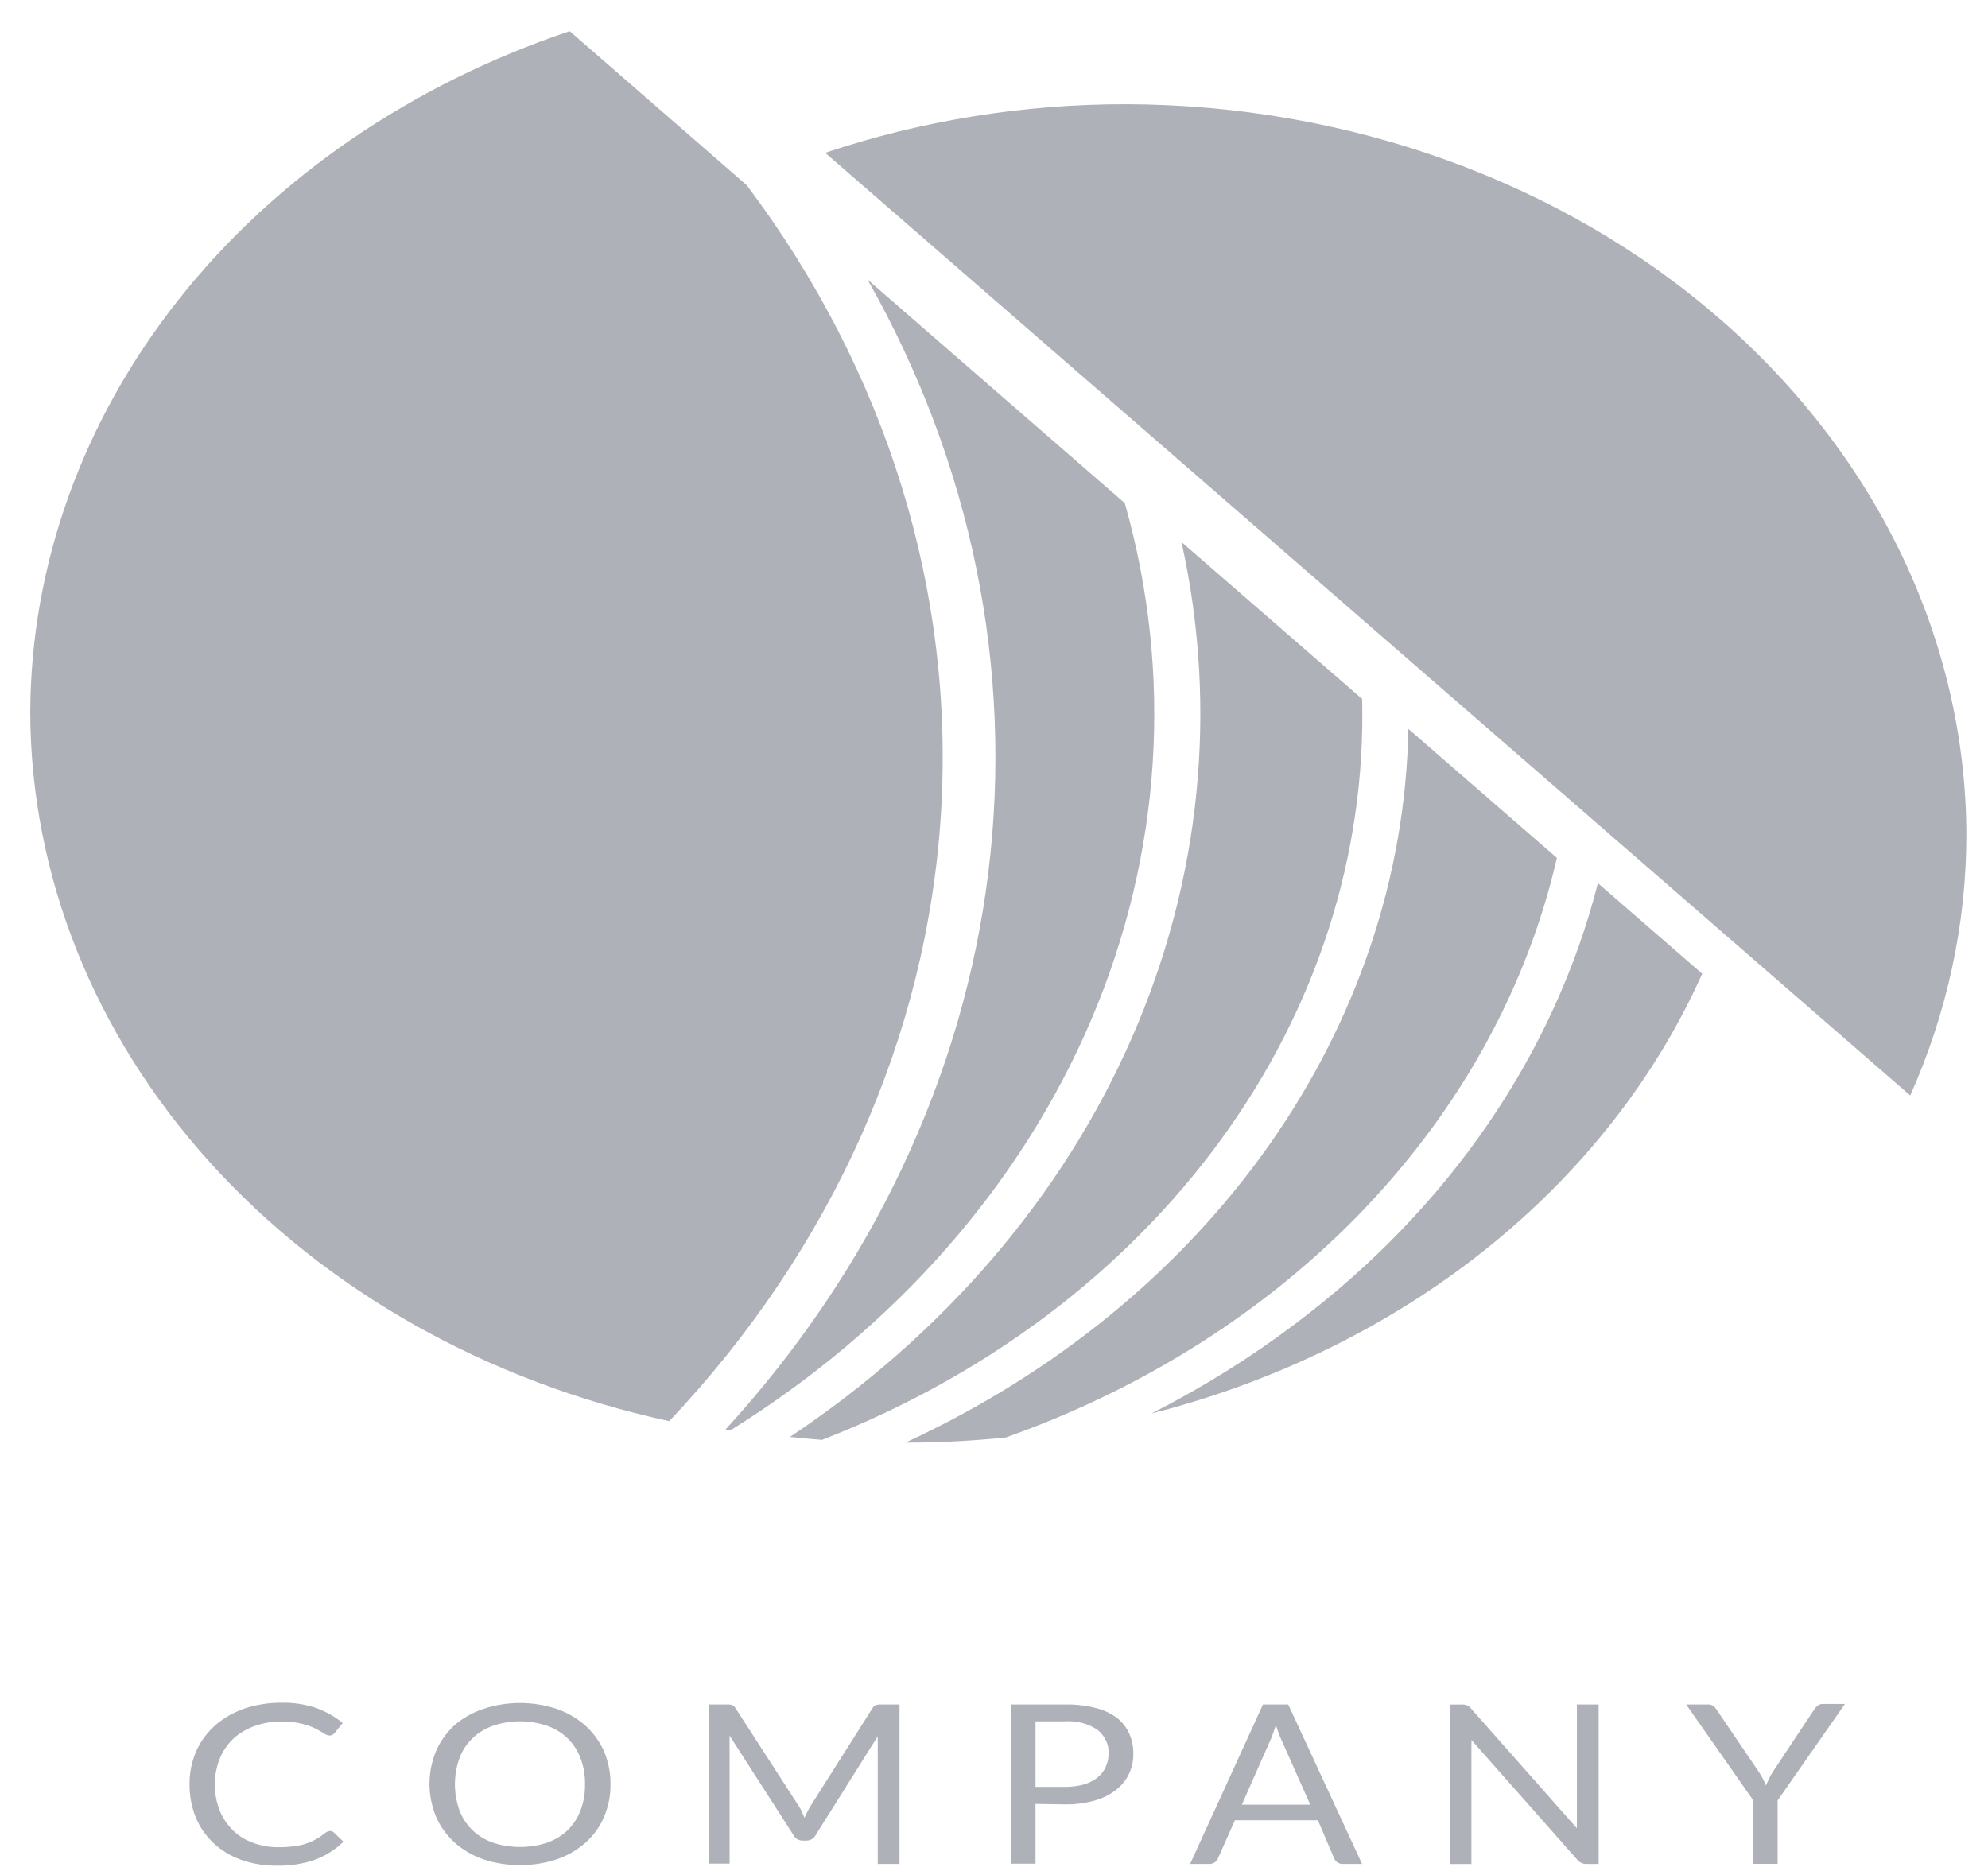
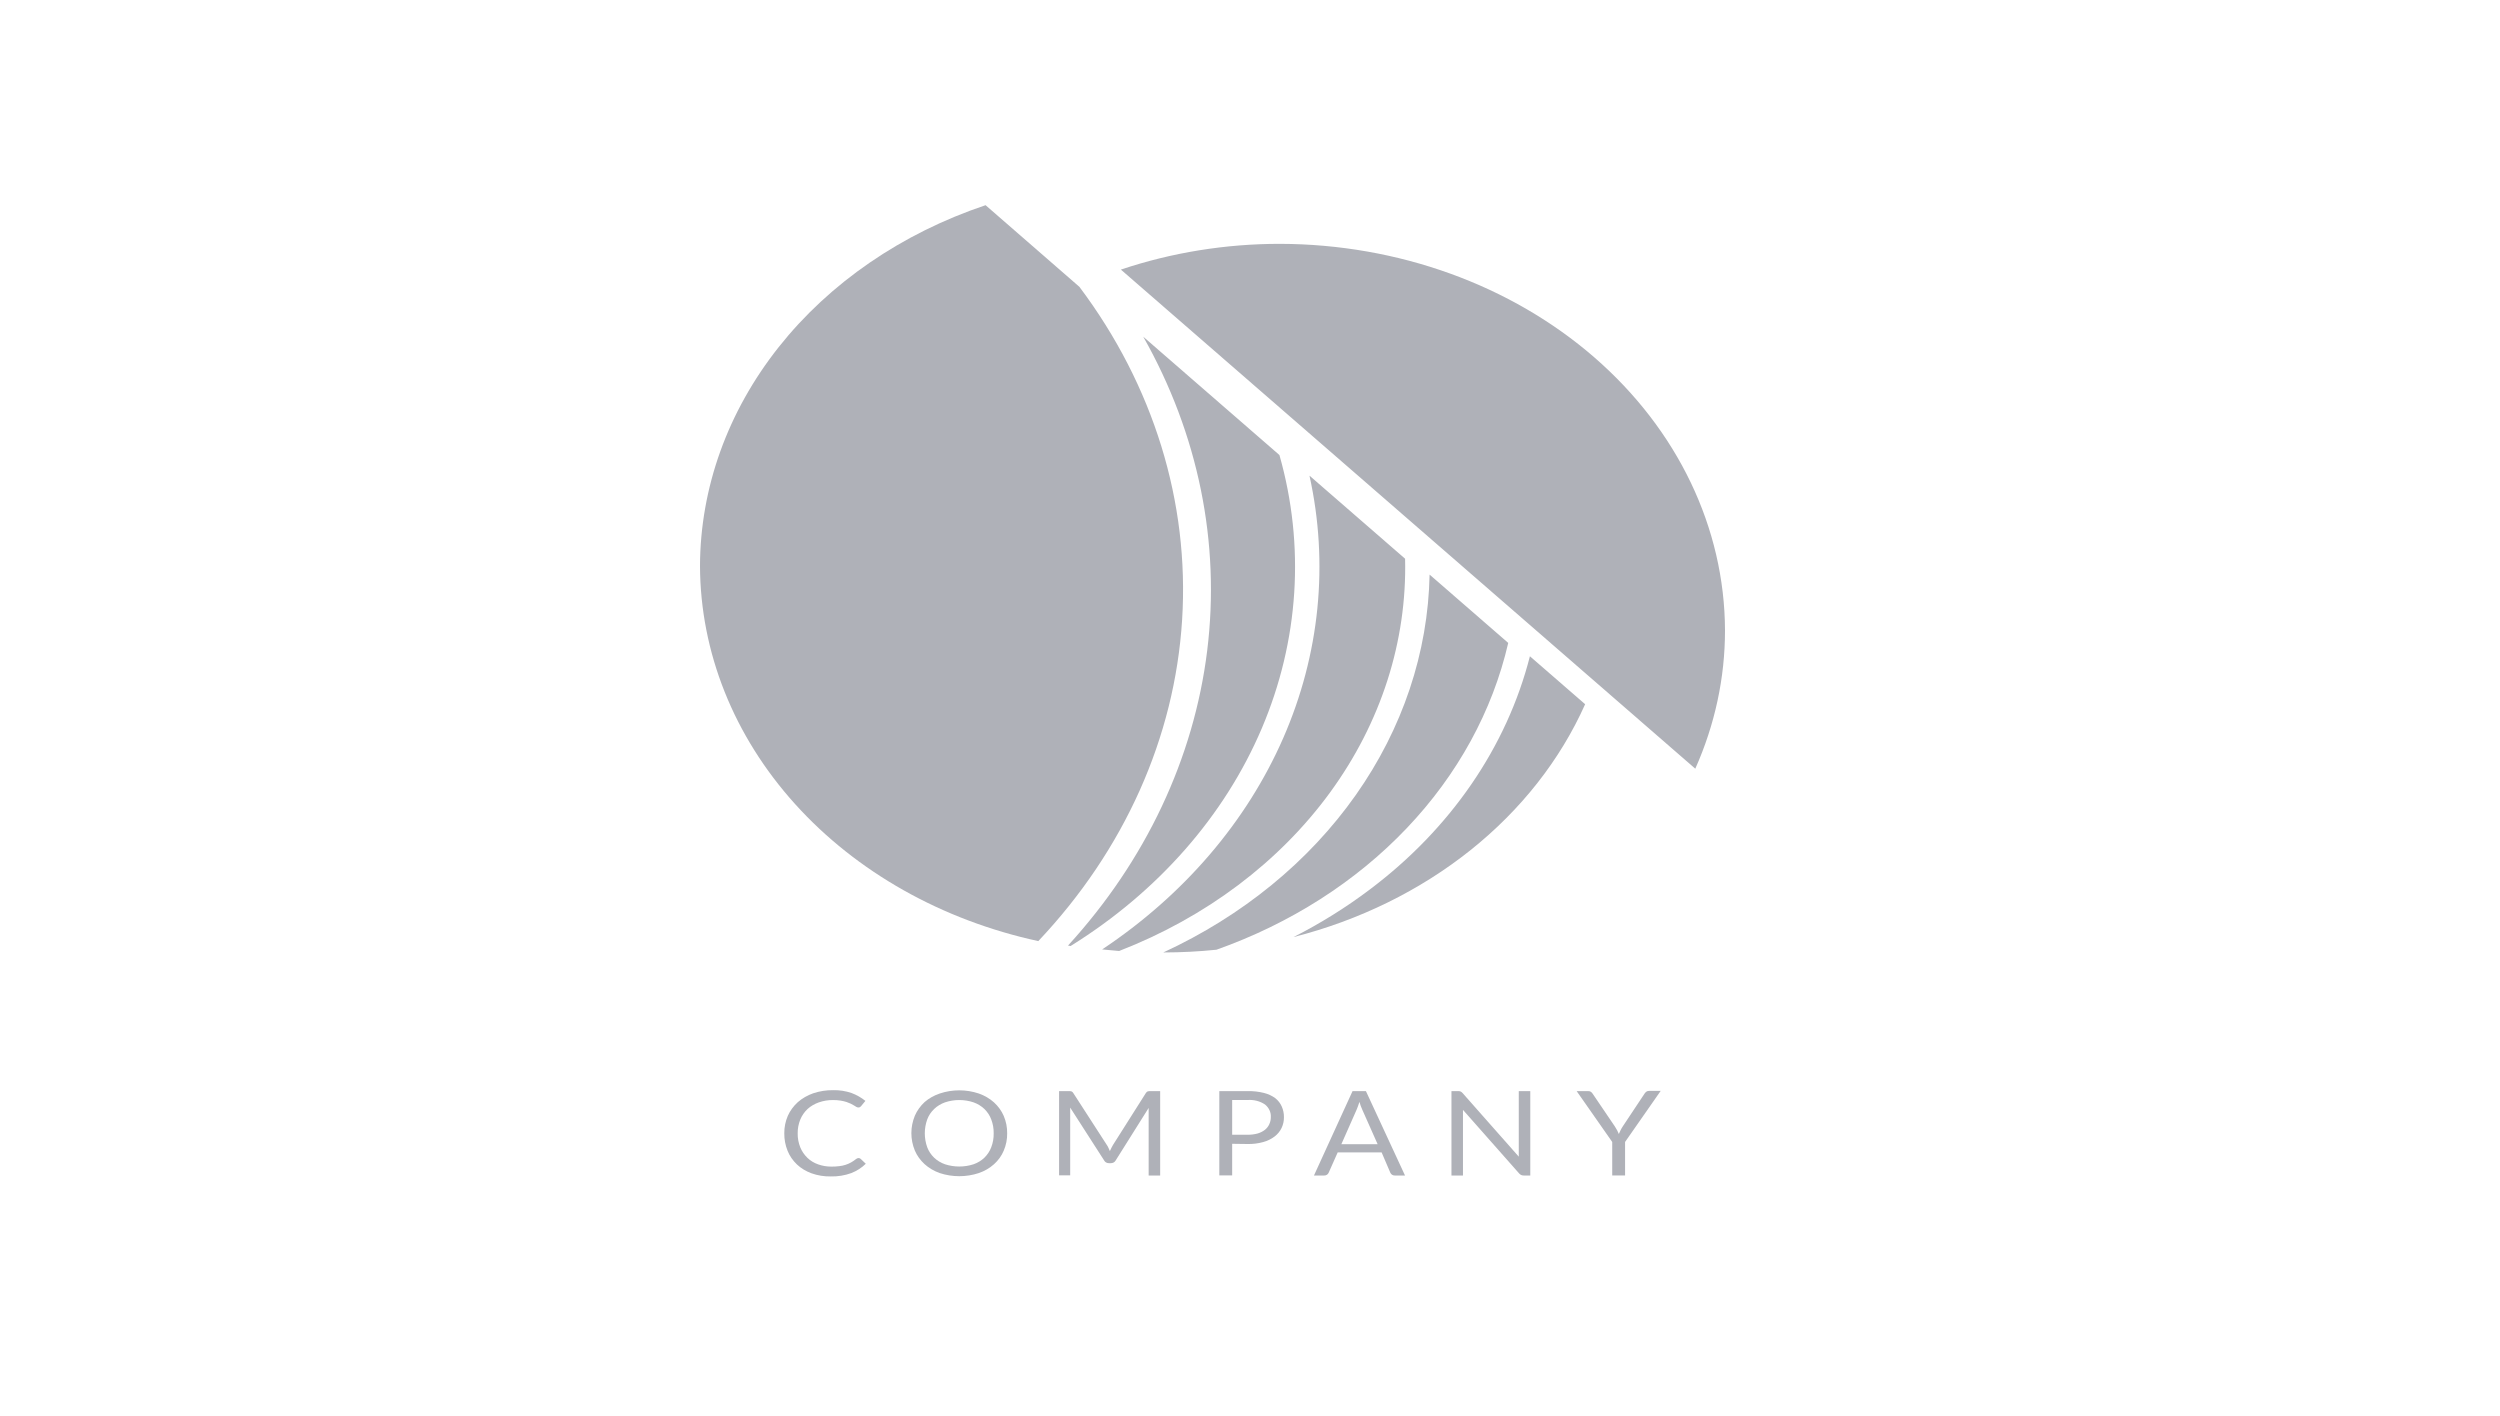
- <svg xmlns="http://www.w3.org/2000/svg" version="1.1" width="34" height="32" viewBox="0 0 34 32">
-   <path fill="#afb1b8" d="M5.643 31.315c0.012 0 0.024 0.003 0.035 0.007s0.021 0.011 0.029 0.018l0.166 0.159c-0.129 0.129-0.288 0.231-0.467 0.302-0.21 0.076-0.435 0.113-0.663 0.108-0.213 0.004-0.426-0.031-0.623-0.101-0.178-0.065-0.338-0.162-0.469-0.285-0.134-0.128-0.237-0.278-0.303-0.44-0.073-0.182-0.108-0.373-0.106-0.565-0.003-0.193 0.036-0.386 0.114-0.567 0.073-0.164 0.182-0.314 0.322-0.44 0.142-0.124 0.312-0.222 0.499-0.287 0.205-0.069 0.422-0.103 0.642-0.101 0.204-0.004 0.407 0.027 0.596 0.092 0.165 0.062 0.316 0.148 0.447 0.255l-0.139 0.17c-0.010 0.012-0.022 0.022-0.035 0.031-0.016 0.010-0.036 0.014-0.056 0.013-0.022-0.001-0.042-0.008-0.060-0.018l-0.075-0.045-0.104-0.058c-0.045-0.021-0.091-0.040-0.139-0.056-0.062-0.019-0.125-0.034-0.189-0.045-0.082-0.013-0.164-0.019-0.247-0.018-0.158-0.002-0.315 0.024-0.461 0.076-0.136 0.048-0.26 0.121-0.361 0.213-0.104 0.098-0.183 0.214-0.235 0.339-0.058 0.144-0.087 0.295-0.085 0.448-0.002 0.155 0.026 0.309 0.085 0.455 0.051 0.125 0.129 0.239 0.231 0.338 0.095 0.092 0.213 0.163 0.345 0.209 0.136 0.049 0.281 0.073 0.428 0.072 0.085 0.001 0.17-0.004 0.253-0.014 0.137-0.015 0.268-0.056 0.384-0.121 0.058-0.033 0.113-0.071 0.164-0.112 0.021-0.018 0.049-0.028 0.079-0.029z" />
-   <path fill="#afb1b8" d="M10.441 30.517c0.003 0.192-0.035 0.382-0.112 0.561-0.068 0.163-0.174 0.311-0.313 0.436s-0.306 0.222-0.491 0.286c-0.407 0.135-0.856 0.135-1.263 0-0.184-0.065-0.35-0.163-0.488-0.287-0.138-0.127-0.246-0.276-0.316-0.44-0.15-0.364-0.15-0.761 0-1.125 0.071-0.164 0.178-0.314 0.316-0.442 0.139-0.12 0.305-0.214 0.488-0.276 0.406-0.137 0.857-0.137 1.263 0 0.185 0.065 0.351 0.163 0.49 0.287 0.137 0.125 0.243 0.273 0.314 0.435 0.077 0.181 0.115 0.372 0.112 0.565zM10.005 30.517c0.003-0.153-0.023-0.306-0.079-0.451-0.047-0.125-0.122-0.239-0.222-0.338-0.097-0.093-0.217-0.166-0.351-0.213-0.296-0.099-0.623-0.099-0.918 0-0.134 0.047-0.254 0.12-0.351 0.213-0.101 0.097-0.178 0.212-0.224 0.338-0.106 0.294-0.106 0.609 0 0.903 0.047 0.125 0.123 0.24 0.224 0.338 0.098 0.092 0.217 0.164 0.351 0.211 0.296 0.096 0.622 0.096 0.918 0 0.134-0.047 0.254-0.119 0.351-0.211 0.1-0.098 0.175-0.213 0.222-0.338 0.056-0.145 0.082-0.298 0.079-0.451z" />
-   <path fill="#afb1b8" d="M13.715 30.99l0.044 0.101c0.017-0.036 0.031-0.069 0.048-0.101 0.016-0.034 0.034-0.067 0.054-0.099l1.062-1.677c0.021-0.029 0.039-0.047 0.060-0.052 0.028-0.007 0.058-0.011 0.087-0.009h0.314v2.727h-0.372v-2.005c0-0.025 0-0.054 0-0.085-0.002-0.031-0.002-0.063 0-0.094l-1.068 1.7c-0.014 0.025-0.035 0.047-0.063 0.062s-0.059 0.023-0.091 0.023h-0.060c-0.032 0-0.064-0.007-0.091-0.022s-0.049-0.037-0.062-0.062l-1.099-1.711c0 0.032 0 0.065 0 0.097s0 0.061 0 0.087v2.005h-0.359v-2.722h0.314c0.030-0.002 0.059 0.002 0.087 0.009 0.026 0.011 0.046 0.030 0.058 0.052l1.084 1.678c0.021 0.031 0.039 0.064 0.054 0.097z" />
-   <path fill="#afb1b8" d="M17.71 30.855v1.021h-0.415v-2.723h0.926c0.175-0.003 0.349 0.017 0.517 0.059 0.134 0.033 0.259 0.091 0.366 0.17 0.092 0.074 0.163 0.165 0.208 0.267 0.049 0.111 0.073 0.229 0.071 0.348 0.002 0.119-0.024 0.238-0.077 0.348-0.050 0.104-0.127 0.198-0.224 0.273-0.107 0.082-0.232 0.143-0.368 0.18-0.162 0.045-0.331 0.066-0.501 0.063l-0.503-0.007zM17.71 30.562h0.503c0.109 0.001 0.218-0.013 0.322-0.041 0.086-0.025 0.165-0.065 0.233-0.117 0.062-0.050 0.111-0.112 0.141-0.18 0.034-0.073 0.051-0.151 0.050-0.229 0.005-0.076-0.009-0.151-0.042-0.222s-0.082-0.134-0.145-0.186c-0.159-0.108-0.358-0.16-0.559-0.146h-0.503v1.122z" />
-   <path fill="#afb1b8" d="M23.294 31.88h-0.328c-0.033 0.001-0.065-0.008-0.091-0.025-0.024-0.017-0.042-0.039-0.054-0.063l-0.282-0.659h-1.419l-0.293 0.659c-0.011 0.024-0.029 0.045-0.052 0.061-0.026 0.018-0.060 0.028-0.093 0.027h-0.328l1.246-2.727h0.432l1.263 2.727zM21.237 30.867h1.172l-0.494-1.11c-0.038-0.084-0.069-0.169-0.093-0.256l-0.048 0.143c-0.014 0.043-0.031 0.083-0.046 0.116l-0.49 1.108z" />
-   <path fill="#afb1b8" d="M25.089 29.165c0.025 0.012 0.046 0.029 0.062 0.049l1.818 2.056c0-0.032 0-0.065 0-0.096s0-0.061 0-0.090v-1.931h0.372v2.727h-0.208c-0.030 0.001-0.059-0.005-0.085-0.016-0.026-0.013-0.048-0.030-0.067-0.050l-1.816-2.054c0.002 0.031 0.002 0.063 0 0.094 0 0.031 0 0.058 0 0.083v1.944h-0.372v-2.727h0.22c0.026-0.001 0.051 0.004 0.075 0.013z" />
-   <path fill="#afb1b8" d="M30.402 30.795v1.083h-0.415v-1.083l-1.149-1.642h0.372c0.032-0.002 0.064 0.007 0.089 0.023 0.023 0.018 0.042 0.038 0.056 0.061l0.719 1.059c0.029 0.045 0.054 0.087 0.075 0.126s0.037 0.078 0.052 0.116l0.054-0.117c0.020-0.043 0.044-0.084 0.071-0.125l0.708-1.067c0.015-0.021 0.033-0.041 0.054-0.058 0.025-0.019 0.057-0.028 0.089-0.027h0.376l-1.151 1.65z" />
-   <path fill="#afb1b8" d="M13.51 24.576c0.181 0.020 0.364 0.036 0.548 0.051 2.803-1.089 5.174-2.873 6.817-5.126s2.485-4.878 2.421-7.546l-3.089-2.684c0.628 2.84 0.334 5.776-0.849 8.479s-3.208 5.067-5.849 6.827z" />
-   <path fill="#afb1b8" d="M12.407 24.451l0.083 0.014c2.822-1.754 4.974-4.203 6.176-7.030s1.402-5.904 0.571-8.83l-4.4-3.823c1.78 3.142 2.496 6.659 2.066 10.141s-1.989 6.786-4.496 9.528z" />
-   <path fill="#afb1b8" d="M27.328 15.106c-0.747 2.931-2.563 5.574-5.177 7.537-0.763 0.576-1.587 1.090-2.46 1.534 2.128-0.544 4.085-1.504 5.718-2.809s2.9-2.917 3.703-4.714l-1.784-1.549z" />
-   <path fill="#afb1b8" d="M26.628 14.674l-2.541-2.207c-0.049 2.517-0.872 4.976-2.385 7.123s-3.66 3.902-6.217 5.084h0.012c0.57-0 1.139-0.030 1.705-0.088 2.39-0.848 4.502-2.196 6.147-3.926s2.771-3.785 3.278-5.985z" />
-   <path fill="#afb1b8" d="M12.774 3.17l-3.031-2.637c-2.709 0.91-5.040 2.509-6.686 4.588s-2.531 4.542-2.54 7.066v0c0.010 2.789 1.090 5.495 3.070 7.69s4.745 3.754 7.859 4.43c2.78-2.942 4.407-6.579 4.646-10.38s-0.924-7.569-3.319-10.757z" />
-   <path fill="#afb1b8" d="M33.63 14.268c-0.011-3.309-1.529-6.479-4.221-8.818s-6.342-3.658-10.15-3.668c-1.76-0.002-3.504 0.281-5.146 0.832l18.557 16.123c0.635-1.425 0.961-2.94 0.96-4.469z" />
+ <svg xmlns="http://www.w3.org/2000/svg" width="106" height="60" viewBox="0 0 106 60" fill="none">
+   <path d="M36.406 49.101C36.422 49.102 36.438 49.105 36.452 49.111C36.467 49.116 36.48 49.124 36.491 49.135L36.709 49.343C36.539 49.512 36.33 49.647 36.095 49.739C35.82 49.839 35.524 49.888 35.226 49.881C34.945 49.886 34.667 49.841 34.408 49.748C34.174 49.663 33.964 49.536 33.791 49.374C33.616 49.206 33.48 49.01 33.394 48.796C33.298 48.557 33.251 48.306 33.254 48.054C33.251 47.8 33.301 47.548 33.404 47.31C33.5 47.095 33.643 46.899 33.827 46.732C34.013 46.569 34.236 46.441 34.481 46.355C34.75 46.265 35.036 46.22 35.324 46.223C35.591 46.217 35.857 46.258 36.106 46.344C36.322 46.425 36.52 46.538 36.693 46.678L36.51 46.9C36.497 46.916 36.481 46.93 36.464 46.941C36.442 46.953 36.416 46.959 36.39 46.957C36.362 46.956 36.334 46.947 36.311 46.934L36.213 46.874L36.076 46.798C36.017 46.77 35.956 46.746 35.894 46.725C35.813 46.7 35.73 46.68 35.645 46.666C35.538 46.649 35.43 46.641 35.321 46.642C35.114 46.64 34.908 46.674 34.716 46.742C34.537 46.805 34.375 46.9 34.241 47.021C34.105 47.15 34.001 47.302 33.933 47.467C33.856 47.655 33.819 47.854 33.822 48.054C33.818 48.257 33.856 48.459 33.933 48.651C34 48.815 34.103 48.965 34.236 49.094C34.361 49.215 34.516 49.309 34.688 49.369C34.867 49.433 35.057 49.465 35.25 49.464C35.361 49.465 35.473 49.459 35.583 49.445C35.763 49.426 35.935 49.372 36.087 49.286C36.163 49.242 36.236 49.193 36.303 49.139C36.331 49.116 36.367 49.103 36.406 49.101Z" fill="#AFB1B8" />
+   <path d="M42.704 48.054C42.708 48.305 42.658 48.555 42.557 48.791C42.468 49.004 42.328 49.199 42.146 49.363C41.965 49.526 41.745 49.654 41.502 49.738C40.968 49.915 40.378 49.915 39.844 49.738C39.603 49.653 39.385 49.524 39.204 49.361C39.022 49.195 38.881 48.999 38.789 48.783C38.593 48.306 38.593 47.785 38.789 47.308C38.882 47.092 39.023 46.895 39.204 46.727C39.386 46.569 39.604 46.446 39.844 46.365C40.377 46.185 40.969 46.185 41.502 46.365C41.744 46.45 41.963 46.578 42.145 46.741C42.325 46.906 42.465 47.1 42.557 47.312C42.658 47.55 42.708 47.801 42.704 48.054ZM42.132 48.054C42.136 47.853 42.101 47.653 42.028 47.462C41.967 47.298 41.868 47.147 41.736 47.019C41.609 46.897 41.451 46.801 41.276 46.739C40.888 46.609 40.458 46.609 40.071 46.739C39.895 46.801 39.738 46.897 39.61 47.019C39.477 47.146 39.376 47.297 39.315 47.462C39.177 47.847 39.177 48.26 39.315 48.646C39.377 48.81 39.477 48.961 39.61 49.089C39.738 49.21 39.895 49.305 40.071 49.366C40.459 49.492 40.887 49.492 41.276 49.366C41.451 49.305 41.608 49.21 41.736 49.089C41.867 48.96 41.966 48.809 42.028 48.646C42.101 48.455 42.136 48.255 42.132 48.054Z" fill="#AFB1B8" />
+   <path d="M47.001 48.675L47.059 48.807C47.08 48.76 47.099 48.717 47.121 48.675C47.142 48.63 47.166 48.587 47.192 48.544L48.585 46.344C48.613 46.306 48.637 46.282 48.664 46.275C48.702 46.265 48.74 46.261 48.779 46.263H49.191V49.843H48.703V47.211C48.703 47.178 48.703 47.14 48.703 47.099C48.7 47.059 48.7 47.017 48.703 46.976L47.301 49.208C47.283 49.241 47.255 49.269 47.219 49.289C47.183 49.309 47.142 49.319 47.099 49.319H47.02C46.978 49.319 46.936 49.309 46.9 49.289C46.864 49.27 46.836 49.241 46.819 49.208L45.376 46.962C45.376 47.005 45.376 47.047 45.376 47.09C45.376 47.133 45.376 47.17 45.376 47.204V49.835H44.905V46.263H45.316C45.355 46.261 45.394 46.265 45.431 46.275C45.465 46.29 45.492 46.314 45.507 46.344L46.93 48.547C46.958 48.587 46.982 48.63 47.001 48.675Z" fill="#AFB1B8" />
+   <path d="M52.244 48.497V49.838H51.699V46.263H52.915C53.145 46.259 53.373 46.286 53.594 46.341C53.77 46.385 53.934 46.461 54.074 46.564C54.195 46.661 54.288 46.781 54.346 46.915C54.411 47.06 54.442 47.216 54.439 47.372C54.441 47.529 54.407 47.684 54.338 47.829C54.273 47.966 54.172 48.088 54.044 48.187C53.904 48.294 53.739 48.375 53.561 48.423C53.349 48.482 53.127 48.51 52.904 48.506L52.244 48.497ZM52.244 48.113H52.904C53.047 48.115 53.19 48.096 53.327 48.059C53.439 48.026 53.543 47.973 53.632 47.905C53.714 47.839 53.777 47.758 53.817 47.668C53.862 47.572 53.884 47.47 53.883 47.367C53.889 47.268 53.871 47.168 53.828 47.076C53.786 46.983 53.721 46.9 53.638 46.832C53.429 46.69 53.168 46.622 52.904 46.64H52.244V48.113Z" fill="#AFB1B8" />
+   <path d="M59.573 49.842H59.142C59.099 49.844 59.057 49.832 59.022 49.809C58.991 49.787 58.967 49.758 58.951 49.726L58.581 48.862H56.718L56.334 49.726C56.32 49.758 56.296 49.786 56.266 49.807C56.231 49.831 56.188 49.844 56.143 49.842H55.712L57.348 46.263H57.915L59.573 49.842ZM56.874 48.513H58.411L57.763 47.056C57.713 46.947 57.672 46.834 57.64 46.72L57.577 46.907C57.558 46.964 57.536 47.016 57.517 47.059L56.874 48.513Z" fill="#AFB1B8" />
+   <path d="M61.929 46.279C61.961 46.295 61.989 46.317 62.011 46.343L64.396 49.042C64.396 48.999 64.396 48.956 64.396 48.916C64.396 48.876 64.396 48.836 64.396 48.798V46.263H64.884V49.842H64.612C64.573 49.843 64.534 49.836 64.5 49.821C64.466 49.804 64.436 49.782 64.412 49.755L62.03 47.059C62.032 47.1 62.032 47.141 62.03 47.182C62.03 47.222 62.03 47.258 62.03 47.291V49.842H61.542V46.263H61.831C61.864 46.262 61.898 46.268 61.929 46.279Z" fill="#AFB1B8" />
+   <path d="M68.903 48.419V49.84H68.358V48.419L66.85 46.263H67.338C67.38 46.261 67.422 46.272 67.455 46.294C67.485 46.317 67.51 46.344 67.529 46.374L68.472 47.765C68.51 47.824 68.543 47.879 68.57 47.931C68.598 47.983 68.62 48.033 68.639 48.082L68.709 47.928C68.736 47.872 68.767 47.818 68.802 47.765L69.732 46.365C69.751 46.337 69.775 46.312 69.803 46.289C69.835 46.265 69.877 46.252 69.92 46.254H70.413L68.903 48.419Z" fill="#AFB1B8" />
+   <path d="M46.731 40.256C46.968 40.282 47.209 40.303 47.451 40.322C51.13 38.893 54.242 36.552 56.399 33.594C58.555 30.636 59.66 27.191 59.576 23.69L55.522 20.168C56.346 23.895 55.96 27.748 54.408 31.296C52.855 34.844 50.197 37.946 46.731 40.256Z" fill="#AFB1B8" />
+   <path d="M45.284 40.092L45.393 40.111C49.097 37.809 51.92 34.595 53.499 30.884C55.078 27.173 55.339 23.135 54.248 19.294L48.474 14.277C50.809 18.401 51.749 23.016 51.185 27.586C50.62 32.156 48.574 36.493 45.284 40.092Z" fill="#AFB1B8" />
+   <path d="M64.868 27.826C63.887 31.673 61.504 35.142 58.074 37.719C57.072 38.475 55.991 39.15 54.845 39.732C57.639 39.019 60.206 37.758 62.35 36.046C64.494 34.334 66.157 32.217 67.21 29.859L64.868 27.826Z" fill="#AFB1B8" />
+   <path d="M63.949 27.26L60.615 24.363C60.551 27.666 59.47 30.894 57.484 33.711C55.499 36.529 52.681 38.833 49.324 40.384H49.341C50.089 40.383 50.836 40.345 51.579 40.268C54.716 39.155 57.488 37.385 59.646 35.115C61.805 32.846 63.283 30.147 63.949 27.26Z" fill="#AFB1B8" />
+   <path d="M45.766 12.161L41.788 8.7C38.232 9.894 35.174 11.993 33.013 14.722C30.853 17.451 29.691 20.683 29.68 23.996V23.996C29.693 27.656 31.111 31.208 33.709 34.089C36.307 36.97 39.937 39.016 44.024 39.903C47.672 36.041 49.809 31.269 50.122 26.28C50.435 21.291 48.909 16.345 45.766 12.161Z" fill="#AFB1B8" />
+   <path d="M73.14 26.727C73.126 22.385 71.134 18.224 67.6 15.153C64.066 12.083 59.276 10.352 54.278 10.339C51.969 10.337 49.679 10.708 47.525 11.431L71.88 32.593C72.714 30.722 73.141 28.733 73.14 26.727Z" fill="#AFB1B8" />
</svg>
